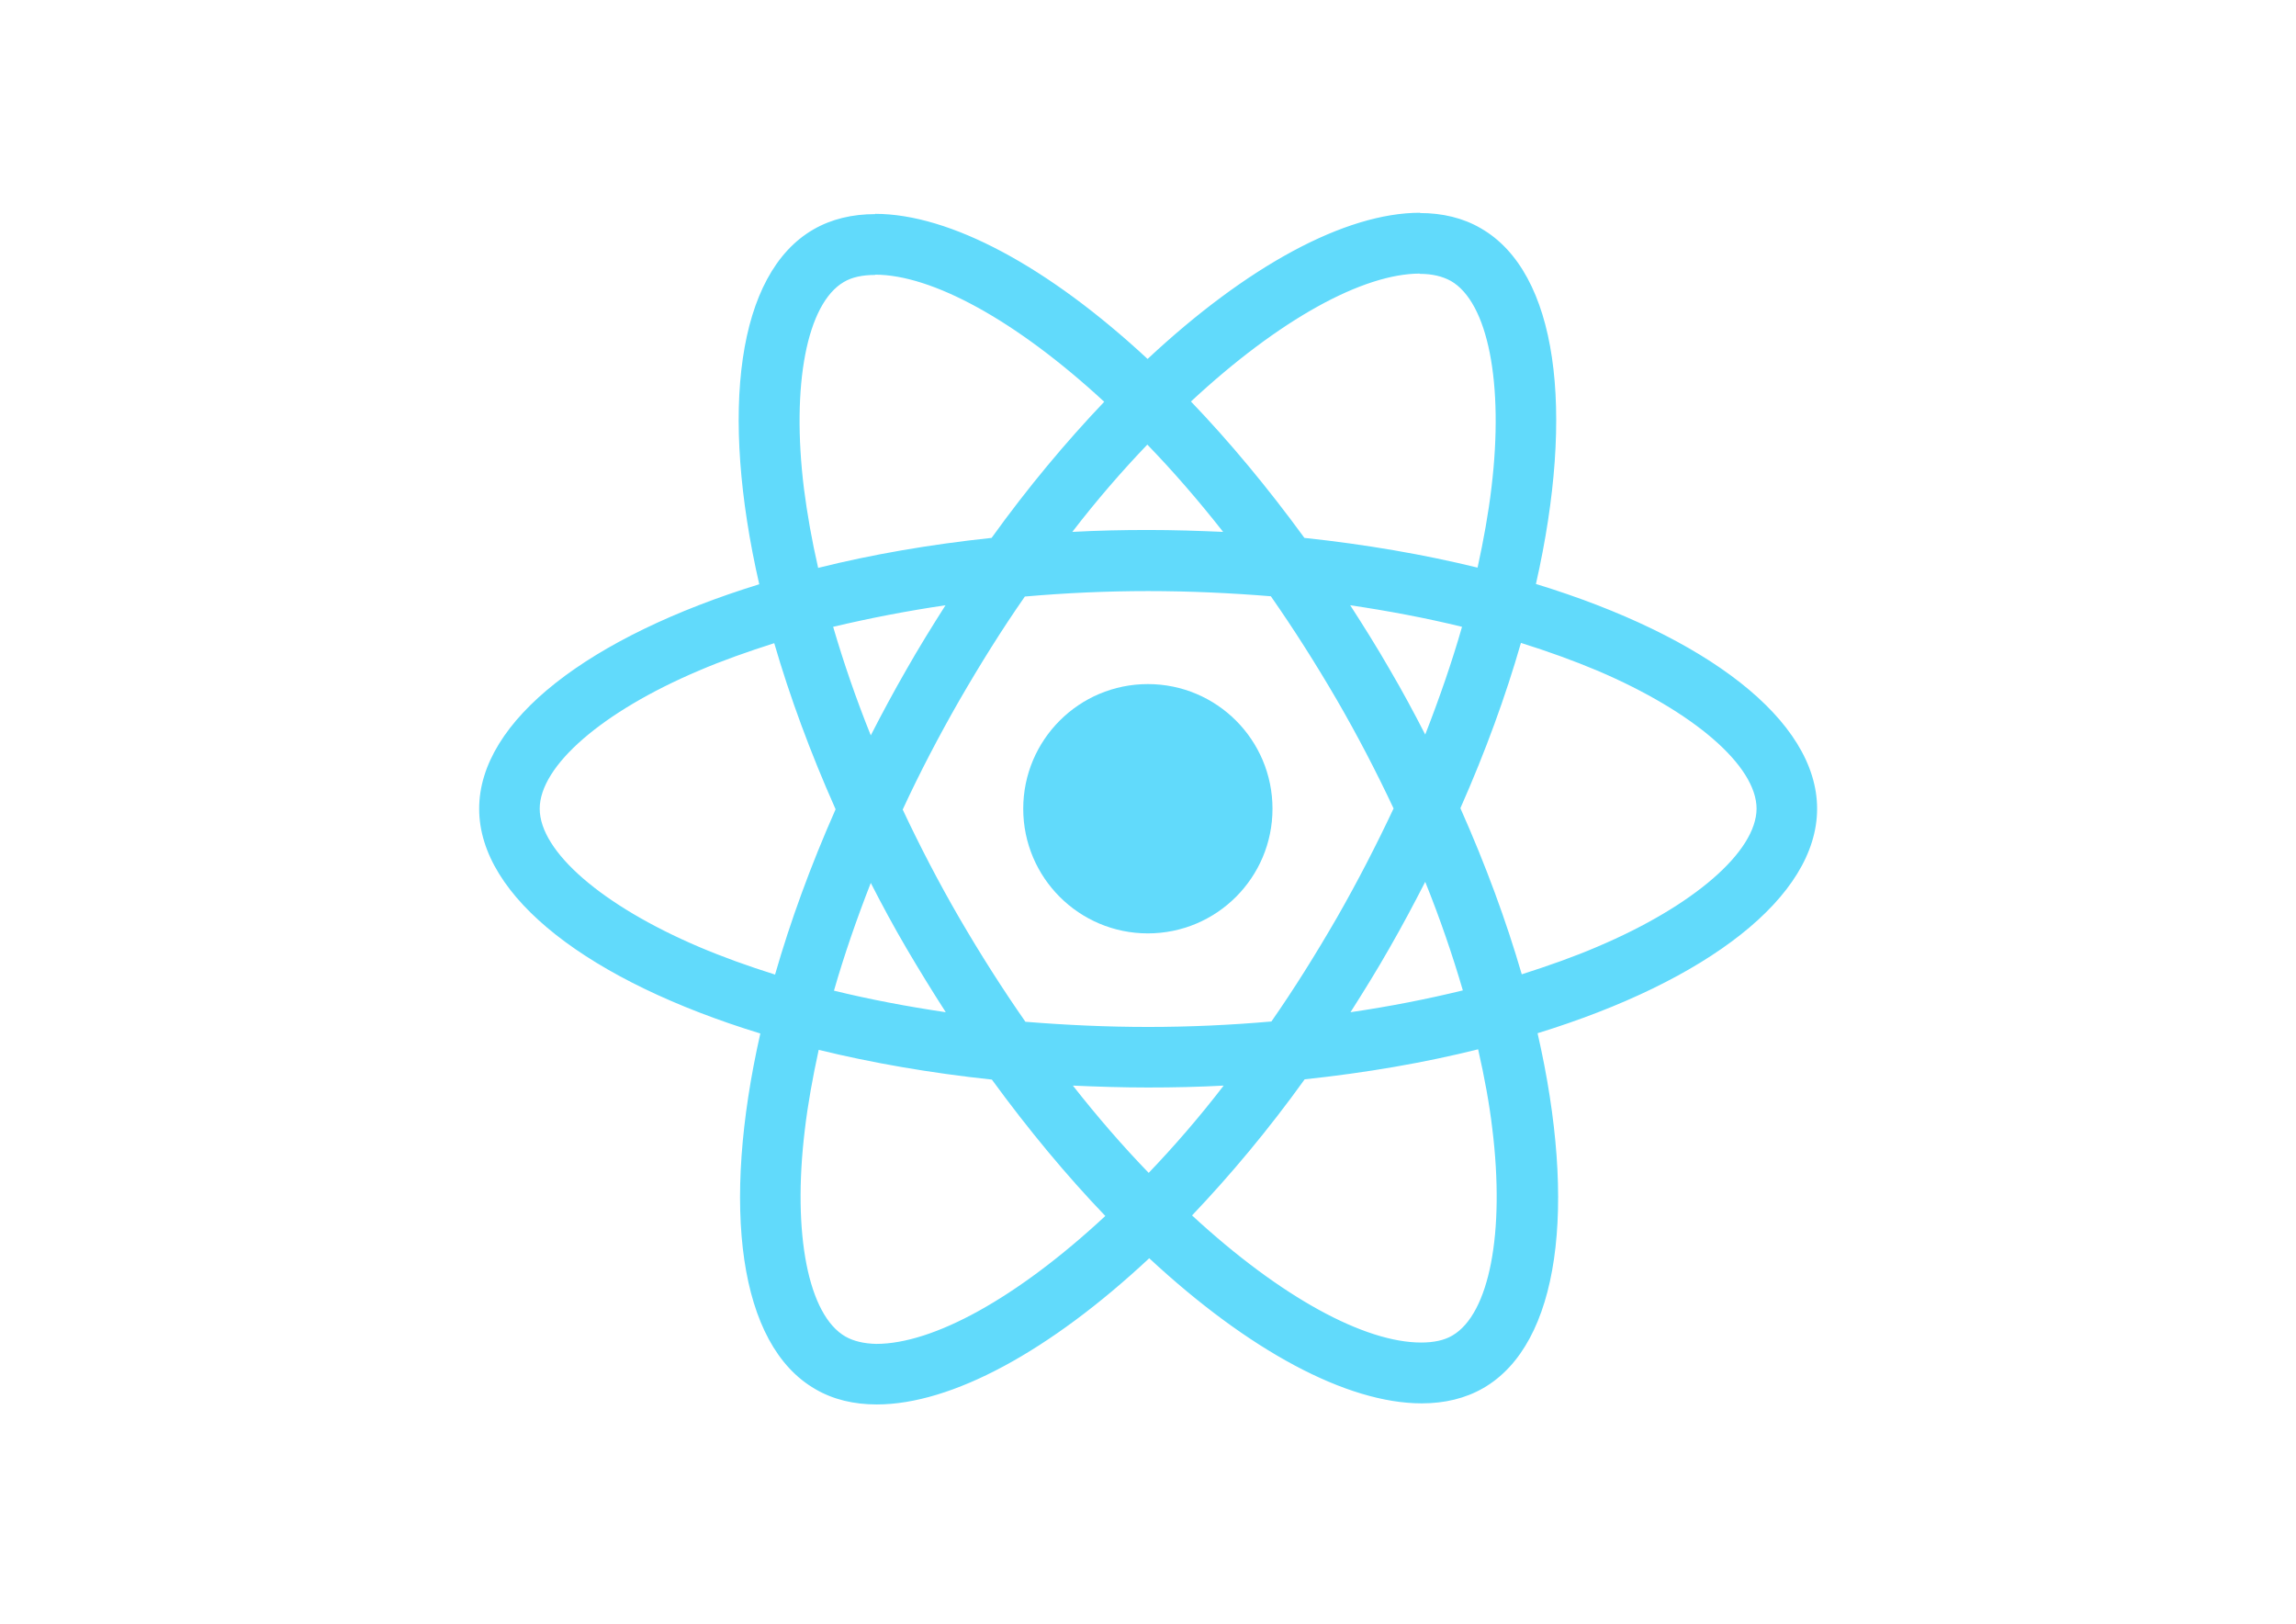
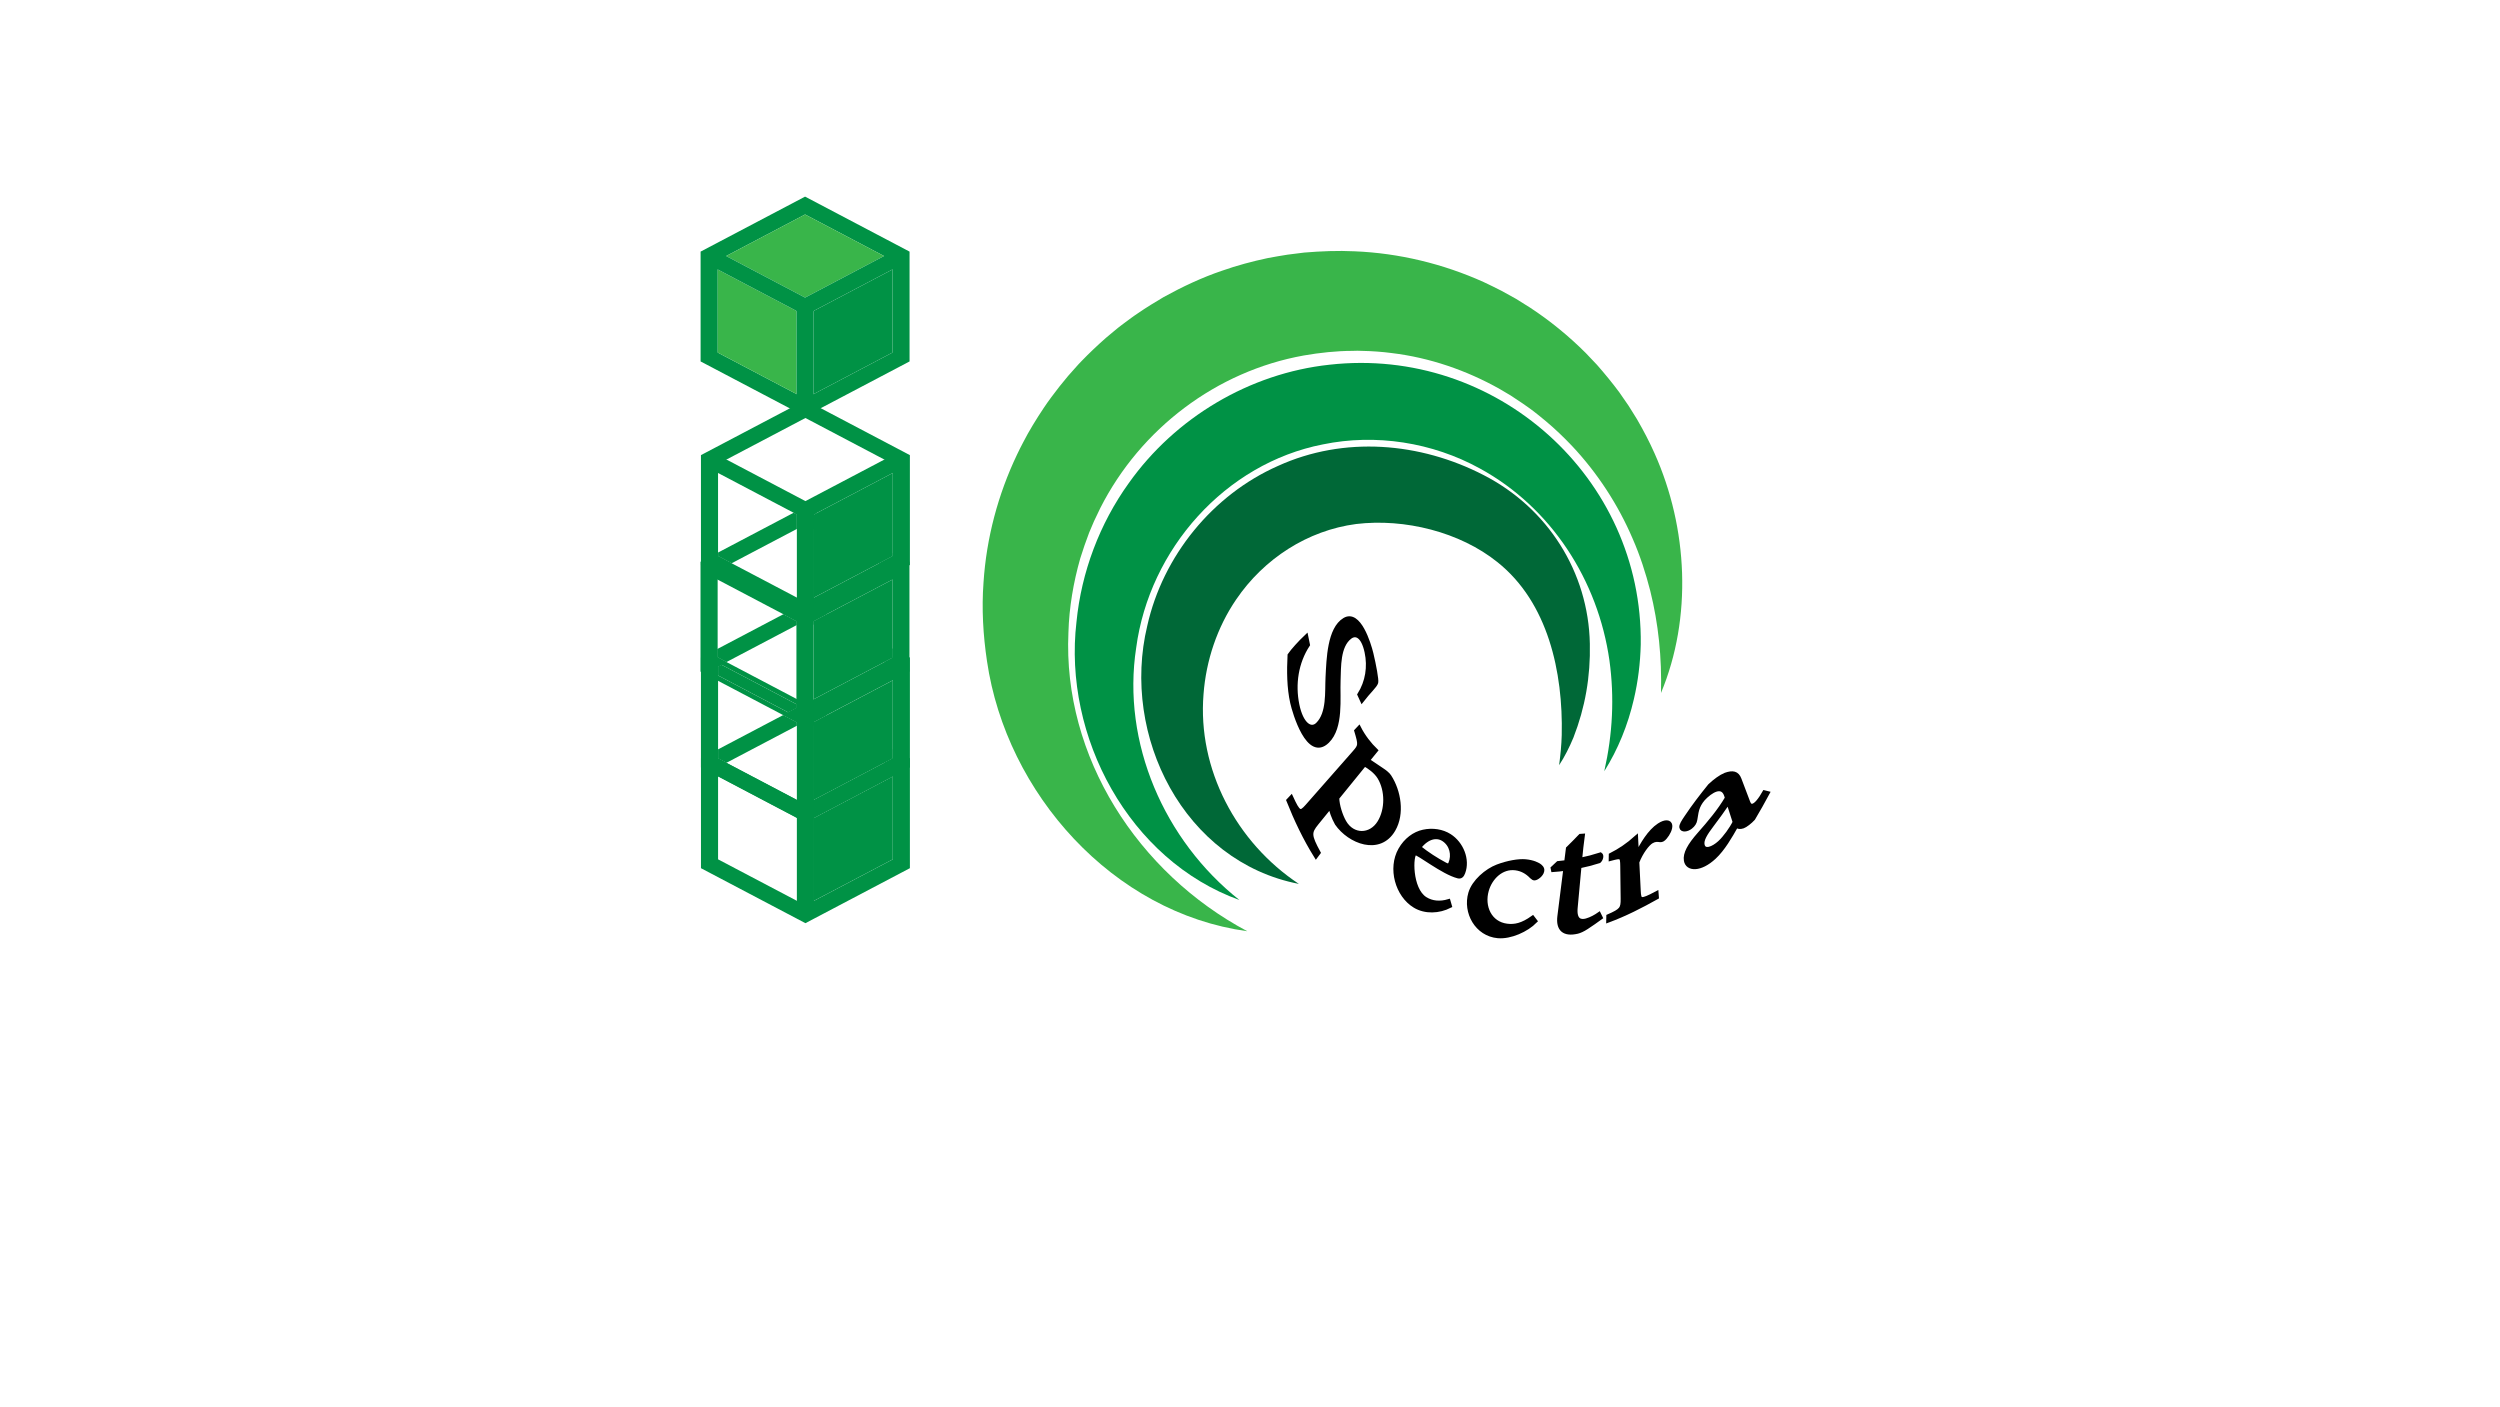
- <svg xmlns="http://www.w3.org/2000/svg" viewBox="0 0 841.9 595.3">
-   <g fill="#61DAFB">
-     <path d="M666.3 296.5c0-32.5-40.7-63.3-103.1-82.4 14.4-63.6 8-114.2-20.2-130.4-6.5-3.8-14.1-5.6-22.4-5.6v22.3c4.6 0 8.3.9 11.4 2.6 13.6 7.8 19.5 37.5 14.9 75.7-1.1 9.4-2.9 19.3-5.1 29.4-19.6-4.8-41-8.5-63.5-10.9-13.5-18.5-27.5-35.3-41.6-50 32.6-30.3 63.2-46.9 84-46.9V78c-27.5 0-63.5 19.6-99.9 53.6-36.4-33.8-72.4-53.2-99.9-53.2v22.3c20.7 0 51.4 16.5 84 46.6-14 14.7-28 31.4-41.3 49.9-22.6 2.4-44 6.1-63.6 11-2.3-10-4-19.7-5.2-29-4.7-38.2 1.1-67.9 14.6-75.8 3-1.8 6.9-2.6 11.5-2.6V78.5c-8.4 0-16 1.8-22.6 5.6-28.1 16.2-34.4 66.7-19.9 130.1-62.2 19.2-102.7 49.9-102.7 82.3 0 32.5 40.7 63.3 103.1 82.4-14.4 63.6-8 114.2 20.2 130.4 6.5 3.8 14.1 5.6 22.5 5.6 27.5 0 63.5-19.6 99.9-53.6 36.4 33.8 72.4 53.2 99.9 53.2 8.4 0 16-1.8 22.6-5.6 28.1-16.2 34.4-66.7 19.9-130.1 62-19.1 102.5-49.9 102.5-82.3zm-130.2-66.7c-3.7 12.9-8.3 26.2-13.5 39.5-4.1-8-8.4-16-13.1-24-4.6-8-9.5-15.8-14.4-23.4 14.2 2.1 27.9 4.7 41 7.9zm-45.8 106.5c-7.8 13.5-15.8 26.3-24.1 38.2-14.9 1.3-30 2-45.2 2-15.1 0-30.2-.7-45-1.9-8.3-11.9-16.4-24.6-24.2-38-7.6-13.1-14.5-26.4-20.8-39.8 6.2-13.4 13.2-26.8 20.7-39.9 7.8-13.5 15.8-26.3 24.1-38.2 14.9-1.3 30-2 45.2-2 15.1 0 30.2.7 45 1.9 8.3 11.9 16.4 24.6 24.2 38 7.6 13.1 14.5 26.4 20.8 39.8-6.3 13.4-13.2 26.8-20.7 39.9zm32.3-13c5.4 13.4 10 26.8 13.8 39.8-13.1 3.2-26.9 5.9-41.2 8 4.9-7.7 9.8-15.6 14.4-23.7 4.6-8 8.9-16.1 13-24.1zM421.2 430c-9.3-9.6-18.6-20.3-27.8-32 9 .4 18.2.7 27.5.7 9.4 0 18.7-.2 27.8-.7-9 11.7-18.3 22.4-27.5 32zm-74.4-58.9c-14.2-2.1-27.9-4.7-41-7.9 3.7-12.9 8.3-26.2 13.5-39.5 4.1 8 8.4 16 13.1 24 4.7 8 9.5 15.8 14.4 23.4zM420.7 163c9.3 9.6 18.6 20.3 27.8 32-9-.4-18.2-.7-27.5-.7-9.4 0-18.7.2-27.8.7 9-11.7 18.3-22.4 27.5-32zm-74 58.9c-4.9 7.7-9.8 15.6-14.4 23.7-4.6 8-8.9 16-13 24-5.4-13.4-10-26.8-13.8-39.8 13.1-3.1 26.9-5.8 41.2-7.9zm-90.5 125.2c-35.4-15.1-58.3-34.9-58.3-50.6 0-15.7 22.9-35.6 58.3-50.6 8.6-3.7 18-7 27.7-10.1 5.7 19.6 13.2 40 22.5 60.9-9.2 20.8-16.6 41.1-22.2 60.6-9.9-3.1-19.3-6.5-28-10.2zM310 490c-13.6-7.8-19.5-37.5-14.9-75.7 1.1-9.4 2.9-19.3 5.1-29.4 19.6 4.8 41 8.5 63.5 10.9 13.5 18.5 27.5 35.3 41.6 50-32.6 30.3-63.2 46.9-84 46.9-4.5-.1-8.3-1-11.3-2.7zm237.2-76.2c4.7 38.2-1.1 67.9-14.6 75.8-3 1.8-6.9 2.6-11.5 2.6-20.7 0-51.4-16.5-84-46.6 14-14.7 28-31.4 41.3-49.9 22.6-2.4 44-6.1 63.6-11 2.3 10.1 4.1 19.8 5.2 29.1zm38.5-66.7c-8.6 3.7-18 7-27.7 10.1-5.7-19.6-13.2-40-22.5-60.9 9.2-20.8 16.6-41.1 22.2-60.6 9.9 3.1 19.3 6.5 28.1 10.2 35.4 15.1 58.3 34.9 58.3 50.6-.1 15.7-23 35.6-58.4 50.6zM320.8 78.4z" />
-     <circle cx="420.9" cy="296.5" r="45.7" />
-     <path d="M520.5 78.1z" />
+ <svg xmlns="http://www.w3.org/2000/svg" version="1.1" id="Layer_1" x="0px" y="0px" viewBox="0 0 1920 1080" style="enable-background:new 0 0 1920 1080;" xml:space="preserve">
+   <style type="text/css">
+ 	.st0{fill:#009245;}
+ 	.st1{fill:#39B54A;}
+ 	.st2{fill:#006837;}
+ 	.st3{stroke:#000000;stroke-width:3;stroke-miterlimit:10;}
+ </style>
+   <g>
+     <path class="st0" d="M951.87,691.21c-84.69-30.52-135.5-125.45-125.13-213.61c3.76-38.2,17.79-75.48,40.23-106.66   c35.65-50.23,92.75-84.25,154.06-90.84c127.85-14.4,240.85,86.56,239.06,214.89c-0.33,14.07-2.06,28.27-5.28,41.97   c-4.57,19.8-12.21,38.67-22.73,55.35c6.46-28.61,7.88-56.61,3.97-85.07c-8.74-61.54-44.72-117.54-99.52-147.46   c-36.4-20.04-79.88-26.9-120.58-18.48c-74.95,14.68-133.23,80.37-143.37,156.25C861.43,570.42,894.08,645.45,951.87,691.21   L951.87,691.21z" />
+   </g>
+   <g>
+     <path class="st1" d="M957.93,715.19c-103.09-14.12-185.04-105.73-199.92-207.45c-2.98-19.89-4.17-40.31-2.67-60.37   c2.19-33.98,11.1-67.6,25.78-98.33c1.13-2.53,3.31-6.68,4.61-9.19c4.46-8.77,10.34-18.27,15.83-26.5c1.45-2.37,4.31-6.11,5.94-8.42   c4.04-5.52,8.41-10.97,12.79-16.19c2.63-2.8,7.77-8.94,10.4-11.49c5.92-6.15,12.34-12.19,18.72-17.81   c2.99-2.38,9.06-7.71,12.02-9.82c3.9-2.91,8.55-6.46,12.59-9.1c5.74-3.99,13.65-8.85,19.74-12.42   c14.21-7.83,29.47-15.03,44.87-20.22c11.13-3.95,23.4-7.22,34.94-9.66c4.76-0.82,10.54-1.98,15.29-2.64   c1.96-0.25,11.07-1.4,12.81-1.61c12.81-1.06,25.76-1.6,38.6-0.97c34.16,1.38,68.07,9.6,99.2,23.63c4.61,2.17,9.18,4.41,13.71,6.72   c3.15,1.76,7.97,4.37,11.11,6.15c2.06,1.21,8.71,5.47,10.74,6.71c15.32,10.04,29.89,21.95,42.84,34.91c2.4,2.57,6.2,6.47,8.6,9.06   c5.72,6.48,12.13,14.31,17.24,21.24c1.95,2.88,5.1,7.29,7.04,10.19c1.84,2.8,4.87,7.9,6.53,10.48c4.88,8.43,9.53,17.28,13.47,26.2   c25.55,57.13,29.04,126.09,4.89,183.91c0.7-27.24-1.93-53.06-8.25-78.46c-3.44-13.49-7.89-27.24-13.48-39.96   c-11.15-26.14-27.15-50.64-46.59-71.29c-6.19-6.54-13.26-13.31-20.19-19.1c-2.69-2.35-6.41-5.15-9.2-7.42   c-5.4-4.09-12-8.53-17.72-12.23c-2.4-1.39-5.98-3.54-8.38-4.96c-25.54-14.39-53.9-24.13-83-27.63c-7.19-0.96-15.32-1.55-22.58-1.67   c0,0-3.77-0.11-3.77-0.11l-3.77,0.1c-12.45,0.03-25.14,1.41-37.41,3.54c-67,12.01-125.31,56.19-156.22,117.07   c-1.66,3.4-3.28,6.83-4.9,10.25c-0.95,2.36-2.71,6.35-3.71,8.73c-2.36,6.09-4.89,13.55-6.84,19.79   c-5.25,18.46-8.54,37.63-9.08,56.9C816.19,581.29,873.96,670.52,957.93,715.19L957.93,715.19z" />
+   </g>
+   <g>
+     <path class="st2" d="M997.54,678.84c-88.35-17.1-136.8-113.75-116.43-198.27c11.98-53.57,50.06-100.46,100.37-122.73   c50.67-23.08,109.09-18.26,158.12,7.12c49.07,25.26,80.3,74.34,81.4,129.38c0.58,25.14-3.61,49.13-12.6,72.11   c-3.09,7.44-6.67,14.59-11,21.21c1.04-7.84,1.82-15.53,2.01-23.17c1.09-48.23-10.42-101.71-49.35-132.75   c-28.81-23.17-71.21-33.76-108.54-29.3c-37.31,4.91-70.85,26.63-92.16,57.99c-14.61,21.42-23.12,46.85-25.05,72.72   C919.63,590.62,949.36,646.93,997.54,678.84L997.54,678.84z" />
+   </g>
+   <g>
+     <g>
+       <path class="st0" d="M618.3,151l-80.24,42.24v84.34l68.49,36.04l11.75,6.19l12.01-6.32l68.23-35.91v-84.34L618.3,151z     M685.38,270.78l-60.5,31.85l-6.58,3.46l-6.58-3.46l-60.5-31.85v-70.75l6.45-3.4l60.63-31.91l60.63,31.91l6.45,3.4V270.78z" />
+       <polygon class="st1" points="611.72,238.8 611.72,302.63 551.22,270.78 551.22,206.96   " />
+       <polygon class="st1" points="678.93,196.63 618.3,228.55 557.67,196.63 618.3,164.72   " />
+       <polygon class="st0" points="685.38,206.96 685.38,270.78 624.88,302.63 624.88,238.8   " />
+     </g>
+     <g>
+       <polygon class="st0" points="695.28,201.75 685.38,206.96 624.88,238.8 618.3,242.27 611.72,238.8 551.22,206.96 541.31,201.75     547.96,191.52 557.67,196.63 618.3,228.55 678.93,196.63 688.64,191.52   " />
+     </g>
+     <g>
+       <rect x="611.72" y="235.41" class="st0" width="13.16" height="77.54" />
+     </g>
+     <g>
+       <path class="st0" d="M630.31,313.49l-5.44-2.87l-6.31-3.32l-6.84,3.6l-5.17,2.72l-68.22,35.91v84.34l5.12,2.69l7.71,4.06    l54.78,28.84l7.87,4.14l4.75,2.5l4.75-2.5l7.87-4.14l54.13-28.49l7.87-4.14l5.29-2.78l0.32-0.17v-84.34L630.31,313.49z     M551.48,356.33l6.45-3.4l60.63-31.91l60.63,31.92l6.45,3.39v70.75l-10.76,5.66l-49.75,26.19l-6.58,3.47l-6.58-3.47l-50.07-26.35    l-10.44-5.49V356.33z" />
+       <polygon class="st0" points="685.65,363.26 685.65,427.08 674.89,432.74 625.14,458.93 625.14,395.1 627.3,393.97   " />
+     </g>
+     <g>
+       <polygon class="st0" points="695.55,358.05 685.65,363.26 627.3,393.97 625.14,395.1 618.56,398.57 611.99,395.1 609.5,393.8     551.48,363.26 541.59,358.05 548.22,347.82 557.93,352.93 618.56,384.85 679.19,352.94 688.91,347.82   " />
+     </g>
+     <g>
+       <rect x="611.99" y="391.71" class="st0" width="13.15" height="77.55" />
+     </g>
+     <g>
+       <g>
+         <path class="st0" d="M631.19,469.47l-6.05-3.18l-3.01-1.59l-3.57-1.88l-3.89,2.05l-2.68,1.41l-6.05,3.18l-4.31,2.27l10.03,5.27     v3.17l3.01-1.58l3.89-2.05l3.57,1.88l2.68,1.41v-2.83l10.35-5.45L631.19,469.47z M698.48,504.88l-13.15-6.92v7.27l-6.13,3.23     l3.57,1.88l2.89,1.52v70.75l-6.29,3.31l-54.22,28.54l-6.58,3.47l-6.58-3.47l-54.22-28.54l-6.29-3.31v-70.75l2.56-1.35l3.89-2.05     l-6.78-3.57v-6.58l-12.83,6.75v84.34l13.15,6.92l60.51,31.85l6.58,3.47l6.58-3.47l60.51-31.85l13.15-6.92v-84.34L698.48,504.88z" />
+         <polygon class="st0" points="611.66,477.01 611.66,480.17 557.93,508.45 551.15,504.88 551.15,498.31 601.63,471.73    " />
+       </g>
+       <g>
+         <polygon class="st0" points="695.55,513.57 685.65,518.78 631.77,547.14 625.14,550.62 624.81,550.8 624.13,551.16 618.74,554      618.56,554.09 618.4,553.99 618.39,553.99 613,551.16 611.99,550.62 611.66,550.46 605.36,547.13 611.66,543.82 611.66,540.83      554.04,510.5 551.48,511.85 551.48,518.78 541.59,513.57 548.22,503.34 551.15,504.88 557.93,508.45 611.66,536.74      618.39,540.27 618.4,540.27 618.56,540.37 618.74,540.28 624.81,537.08 679.19,508.46 685.32,505.23 688.91,503.34    " />
+       </g>
+       <g>
+         <rect x="611.99" y="547.23" class="st0" width="13.15" height="77.55" />
+       </g>
+     </g>
+     <g>
+       <g>
+         <path class="st0" d="M685.65,575.5v6.92l-6.45,3.4l0.17,0.09l6.29,3.31v70.75l-60.51,31.85l-6.58,3.47l-6.58-3.47l-60.51-31.85     v-70.75l6.29-3.31l0.17-0.09l-6.45-3.39v-6.92l-13.15,6.92v84.34L618.56,709l80.24-42.24v-84.34L685.65,575.5z M611.99,557.37     l2.51-1.33l3.89-2.05h0.01l0.17-0.09l0.18,0.09l3.57,1.88l2.83,1.49v-2.98l10.2-5.37l-3.57-1.88l-6.95-3.66l-2.51-1.32     l-3.57-1.88l-0.18-0.09l-0.17,0.09h-0.01l-3.89,2.05l-2.83,1.49l-6.3,3.32l-3.89,2.05l10.52,5.54V557.37z" />
+         <polygon class="st0" points="611.99,554.73 611.99,557.37 557.93,585.82 551.48,582.42 551.48,575.5 601.46,549.19    " />
+       </g>
+       <g>
+         <polygon class="st0" points="695.55,590.93 685.65,596.14 625.14,627.99 618.56,631.45 611.99,627.99 551.48,596.14      541.59,590.93 548.22,580.71 551.48,582.42 557.93,585.82 611.99,614.27 618.56,617.73 625.14,614.28 679.19,585.82      685.65,582.42 688.91,580.71    " />
+       </g>
+       <g>
+         <polygon class="st0" points="685.65,596.32 685.65,659.97 625.14,691.81 625.14,628.17    " />
+         <rect x="611.99" y="624.59" class="st0" width="13.15" height="77.55" />
+       </g>
+     </g>
+     <g>
+       <path class="st0" d="M618.56,398.57l-6.58-3.47v11.12l6.25-3.29l6.9,3.63V395.1L618.56,398.57z M685.65,424.69v2.39l-10.76,5.66    l3.98,2.09l6.45,3.4v70.75l-2.56,1.35l-57.95,30.5l-2.51,1.33l-4.07,2.14l-3.74-1.97l-2.83-1.49v2.98l-6.3,3.32l-53.88-28.36    v-6.92l2.56-1.35l-2.89-1.52v-70.75l6.45-3.39l4.31-2.27l-10.44-5.49v-2.74l-13.15,6.92l-0.32,0.17v84.34l0.32,0.17l13.15,6.92    l49.98,26.3l10.52,5.54l2.51,1.32l3.74,1.97l4.07-2.14l2.83-1.49l10.2-5.37l50.31-26.49l12.83-6.75v-84.34L685.65,424.69z     M625.14,406.56V395.1l-6.58,3.47l-6.58-3.47v11.12l6.25-3.29L625.14,406.56z M625.14,392.84l-2.15-1.13l-4.75-2.5l-4.75,2.5    l-1.5,0.79l-2.48,1.3l2.48,1.3v11.12l6.25-3.29l6.9,3.63V395.1l2.16-1.13L625.14,392.84z" />
+       <polygon class="st0" points="611.99,395.1 611.99,406.22 561.91,432.58 551.48,427.08 551.48,424.34 609.5,393.8   " />
+       <polygon class="st0" points="611.66,540.83 611.66,543.82 605.36,547.13 551.48,518.78 551.48,511.85 554.04,510.5   " />
+       <polygon class="st0" points="685.65,522.53 685.65,582.42 679.19,585.82 625.14,614.28 625.14,554.39 635.34,549.02   " />
+     </g>
+     <g>
+       <polygon class="st0" points="695.21,439.95 685.32,445.16 635.16,471.56 624.81,477.01 622.13,478.42 618.24,480.47     614.67,478.59 611.66,477.01 601.63,471.73 551.15,445.16 541.25,439.95 543.45,436.57 547.89,429.73 557.61,434.84     611.99,463.46 614.67,464.87 618.24,466.75 622.13,464.7 625.14,463.12 678.87,434.84 688.58,429.73 693.19,436.83   " />
+     </g>
+     <g>
+       <polygon class="st0" points="685.32,445.16 685.32,505.23 679.19,508.46 624.81,537.08 624.81,477.01 635.16,471.56   " />
+       <rect x="611.66" y="473.61" class="st0" width="13.15" height="77.55" />
+     </g>
+   </g>
+   <g>
+     <g>
+       <path class="st3" d="M1043.93,533.47c6.2-9.86,7.97-21.42,5.55-32.71c-2.75-12.84-8.39-14.68-12.65-11.44    c-9.06,6.88-8.36,22.85-8.76,33.21c-0.54,13.87,2.4,36.01-8.53,46.79c-14.79,14.58-25.47-22.01-27.18-29.67    c-2.58-11.52-2.65-24.33-2.03-36.54c2.32-3.42,8.17-9.88,12.89-14.33c0.51,2.61,0.78,3.9,1.34,6.45    c-8.89,13.51-11.38,30.2-8.16,45.99c3.12,15.29,10.4,20.02,15.51,15.02c8.62-8.44,7.02-24.78,7.6-36.13    c0.71-13.9,1.28-37.15,13.06-44.19c11.12-6.64,18.81,18.18,20.7,26.02c2.13,8.82,4.23,20.25,3.72,22.23    c-0.65,2.53-6,7.29-11.01,13.82C1045.14,536.21,1044.73,535.31,1043.93,533.47z" />
+       <path class="st3" d="M1043.74,558.93c3.41,6.73,8.23,12.87,12.97,17.42c-1.85,2.27-4.31,5.31-6.16,7.58    c0.37,0.24,9.95,6.68,10.41,7c2.85,1.83,5.1,3.73,6.13,5.32c7.4,11.34,10.31,28.68,3.13,41.01c-10.74,18.44-33.86,9.32-43.62-4.78    c-2.7-4.74-4.37-9.98-4.94-13.01c-4.16,5.12-6.24,7.67-10.4,12.79c-5.7,7.01-5.72,9.36,1.49,22.62c-0.83,1.11-1.25,1.67-2.08,2.78    c-8.46-13.56-15.37-28.1-21.26-42.94c0.91-0.96,1.37-1.44,2.28-2.41c5.56,12.13,6.84,12.85,12.16,6.8    c12.04-13.69,24.09-27.39,36.13-41.08c4.76-5.42,4.76-5.89,1.57-16.76C1042.42,560.33,1042.86,559.86,1043.74,558.93z     M1027.05,612.82c0.14,5.84,2.65,13.59,5.42,18.43c6.44,11.27,20.17,11.16,26.83,0.31c6.06-9.86,6.03-24.53,0.06-34.44    c-2.73-4.53-7.8-8.08-11.36-10.08C1041.02,595.64,1034.03,604.23,1027.05,612.82z" />
+       <path class="st3" d="M1113.57,695.82c-8.52,4.33-18.99,4.82-27-0.02c-13.63-8.23-19.38-28.94-11.2-43.33    c4.27-7.51,10.79-12.27,17.65-13.77c7.18-1.58,14.6-0.44,20.29,3.18c9.21,5.86,14.28,18.3,10.51,28.28    c-0.88,2.34-1.98,3.46-4.03,2.94c-11.61-2.93-30.77-18.34-32.91-17.79c-3.36,0.86-4.03,27.56,7.78,34.97    c5.12,3.21,11.3,3.71,17.82,1.77C1112.9,693.56,1113.12,694.31,1113.57,695.82z M1108.61,644.71c-5.13-3.36-12.37-2.08-18.66,6.07    c6.23,5,13,9.36,20,13.1c2.15,1.14,3.14,0.96,3.9-0.83C1116.51,656.72,1114.86,648.8,1108.61,644.71z" />
+       <path class="st3" d="M1179.19,707.42c-6.7,6.87-19.17,12.46-28.79,11.62c-16.24-1.42-25.55-18.32-21.25-33.06    c2.63-9.04,12.58-17.47,20.88-20.61c8.07-3.06,16.38-4.42,21.43-3.97c5.83,0.52,9.84,2.4,11.53,3.94    c1.52,1.39,1.73,2.25,1.48,3.64c-0.55,3.03-4.46,5.7-5.97,5.68c-0.68-0.01-1.19-0.27-2.34-1.33c-3.49-3.68-7.6-5.84-12.28-6.43    c-10.66-1.35-19.2,7.18-21.97,16.9c-3.56,12.49,2.31,25.44,15.43,27.09c6.11,0.77,11.84-0.52,19.78-6.18    C1177.94,705.8,1178.35,706.34,1179.19,707.42z" />
+       <path class="st3" d="M1218.54,712.25c-2.82,1.86-5.46,2.99-7.07,3.37c-10.36,2.43-15.17-1.9-13.91-11.92    c1.53-12.15,3.06-24.31,4.59-36.46c-3.8,0.52-5.7,0.72-9.46,0.99c-0.12-0.59-0.19-0.88-0.31-1.47c1.7-1.56,2.54-2.35,4.2-3.94    c2.48-0.23,3.72-0.37,6.22-0.71c0.53-4.21,0.79-6.31,1.32-10.52c2.8-2.84,6.93-6.71,9.61-9.67c0.76-0.05,1.14-0.08,1.9-0.14    c-0.73,5.27-1.53,12.51-2.08,18.48c6.24-1.3,9.37-2.12,15.66-4.1c1.19,0.83,0.68,3.66-1.05,5.28c-6.06,1.87-9.08,2.66-15.08,3.92    c-0.98,10.61-1.95,21.22-2.93,31.82c-0.93,10.07,3.97,10.81,8.11,9.7c3.82-1.03,7.54-3.27,9.8-4.85c0.52,1.09,0.78,1.63,1.32,2.7    C1225.09,707.85,1222.92,709.36,1218.54,712.25z" />
+       <path class="st3" d="M1272.51,689.16c-12.15,6.8-24.35,13.06-37.43,17.9c0.03-1.36,0.04-2.04,0.07-3.4    c10.16-4.46,11.11-5.77,11.01-13.54c-0.12-9.95-0.18-14.92-0.3-24.87c-0.09-7.89-0.7-7.77-8.87-5.61    c0.02-1.21,0.03-1.82,0.05-3.03c6.87-3.49,13.15-7.68,19.51-13.39c0.19,3.87,0.44,9.03,0.64,12.9    c3.83-7.79,9.59-17.62,16.89-22.41c4.92-3.22,8.33-2.68,8.73,0.09c0.37,2.55-1.55,6.54-3.98,9.35c-1.34,1.61-2.51,2.23-3.74,2.15    c-2.34-0.35-4.14-0.46-6.7,1.02c-2.98,1.73-7.96,8.17-10.89,15.78c0.43,8.82,0.65,13.23,1.09,22.05c0.38,7.74,1.2,8.4,13.66,1.78    C1272.33,687.23,1272.39,687.88,1272.51,689.16z" />
+       <path class="st3" d="M1346.54,628.66c-2.31,2.57-6.06,5.46-7.9,6.07c-2.39,0.79-3.8,0.46-5.12-0.5    c-4.65,8.25-10.14,17.84-16.95,24.18c-10.71,9.97-20.66,9.46-21.84,2.5c-0.9-5.33,2.65-11.72,10.37-20.46    c7.62-8.63,15.29-17.64,21.15-27.62c-0.25-0.77-0.37-1.16-0.62-1.94c-2.21-6.88-8.32-5.86-15.42,0.56    c-3.14,2.84-4.82,5.62-5.88,8.04c-1.2,2.72-1.65,5.87-2.28,9.97c-0.35,2.27-1.49,4.08-3.65,5.79c-2.74,2.17-6.73,2.71-7.18,0.1    c-0.26-1.52,1.36-4.18,3.87-7.85c5.58-8.39,11.68-16.28,18-24.12c4.01-3.76,8.38-6.98,12.03-8.45c5.64-1.99,9.01-1.34,10.83,3.46    c2.71,7.13,4.06,10.7,6.76,17.83c1.61,4.25,4.66,2.69,7.36-0.44c1.8-2.09,3.54-4.84,4.94-7.33c1.02,0.27,1.54,0.4,2.57,0.65    C1353.29,617.06,1351.08,620.97,1346.54,628.66z M1327.33,616.24c-2.81,4.26-9.19,13.05-12.33,17.14    c-5.16,6.8-8.21,11.63-7.36,15.51c1.22,5.56,8.04,2.78,13.01-1.79c4.04-3.71,9.13-10.72,11.53-15.74    C1330.72,626.79,1328.79,620.79,1327.33,616.24z" />
+     </g>
  </g>
</svg>
